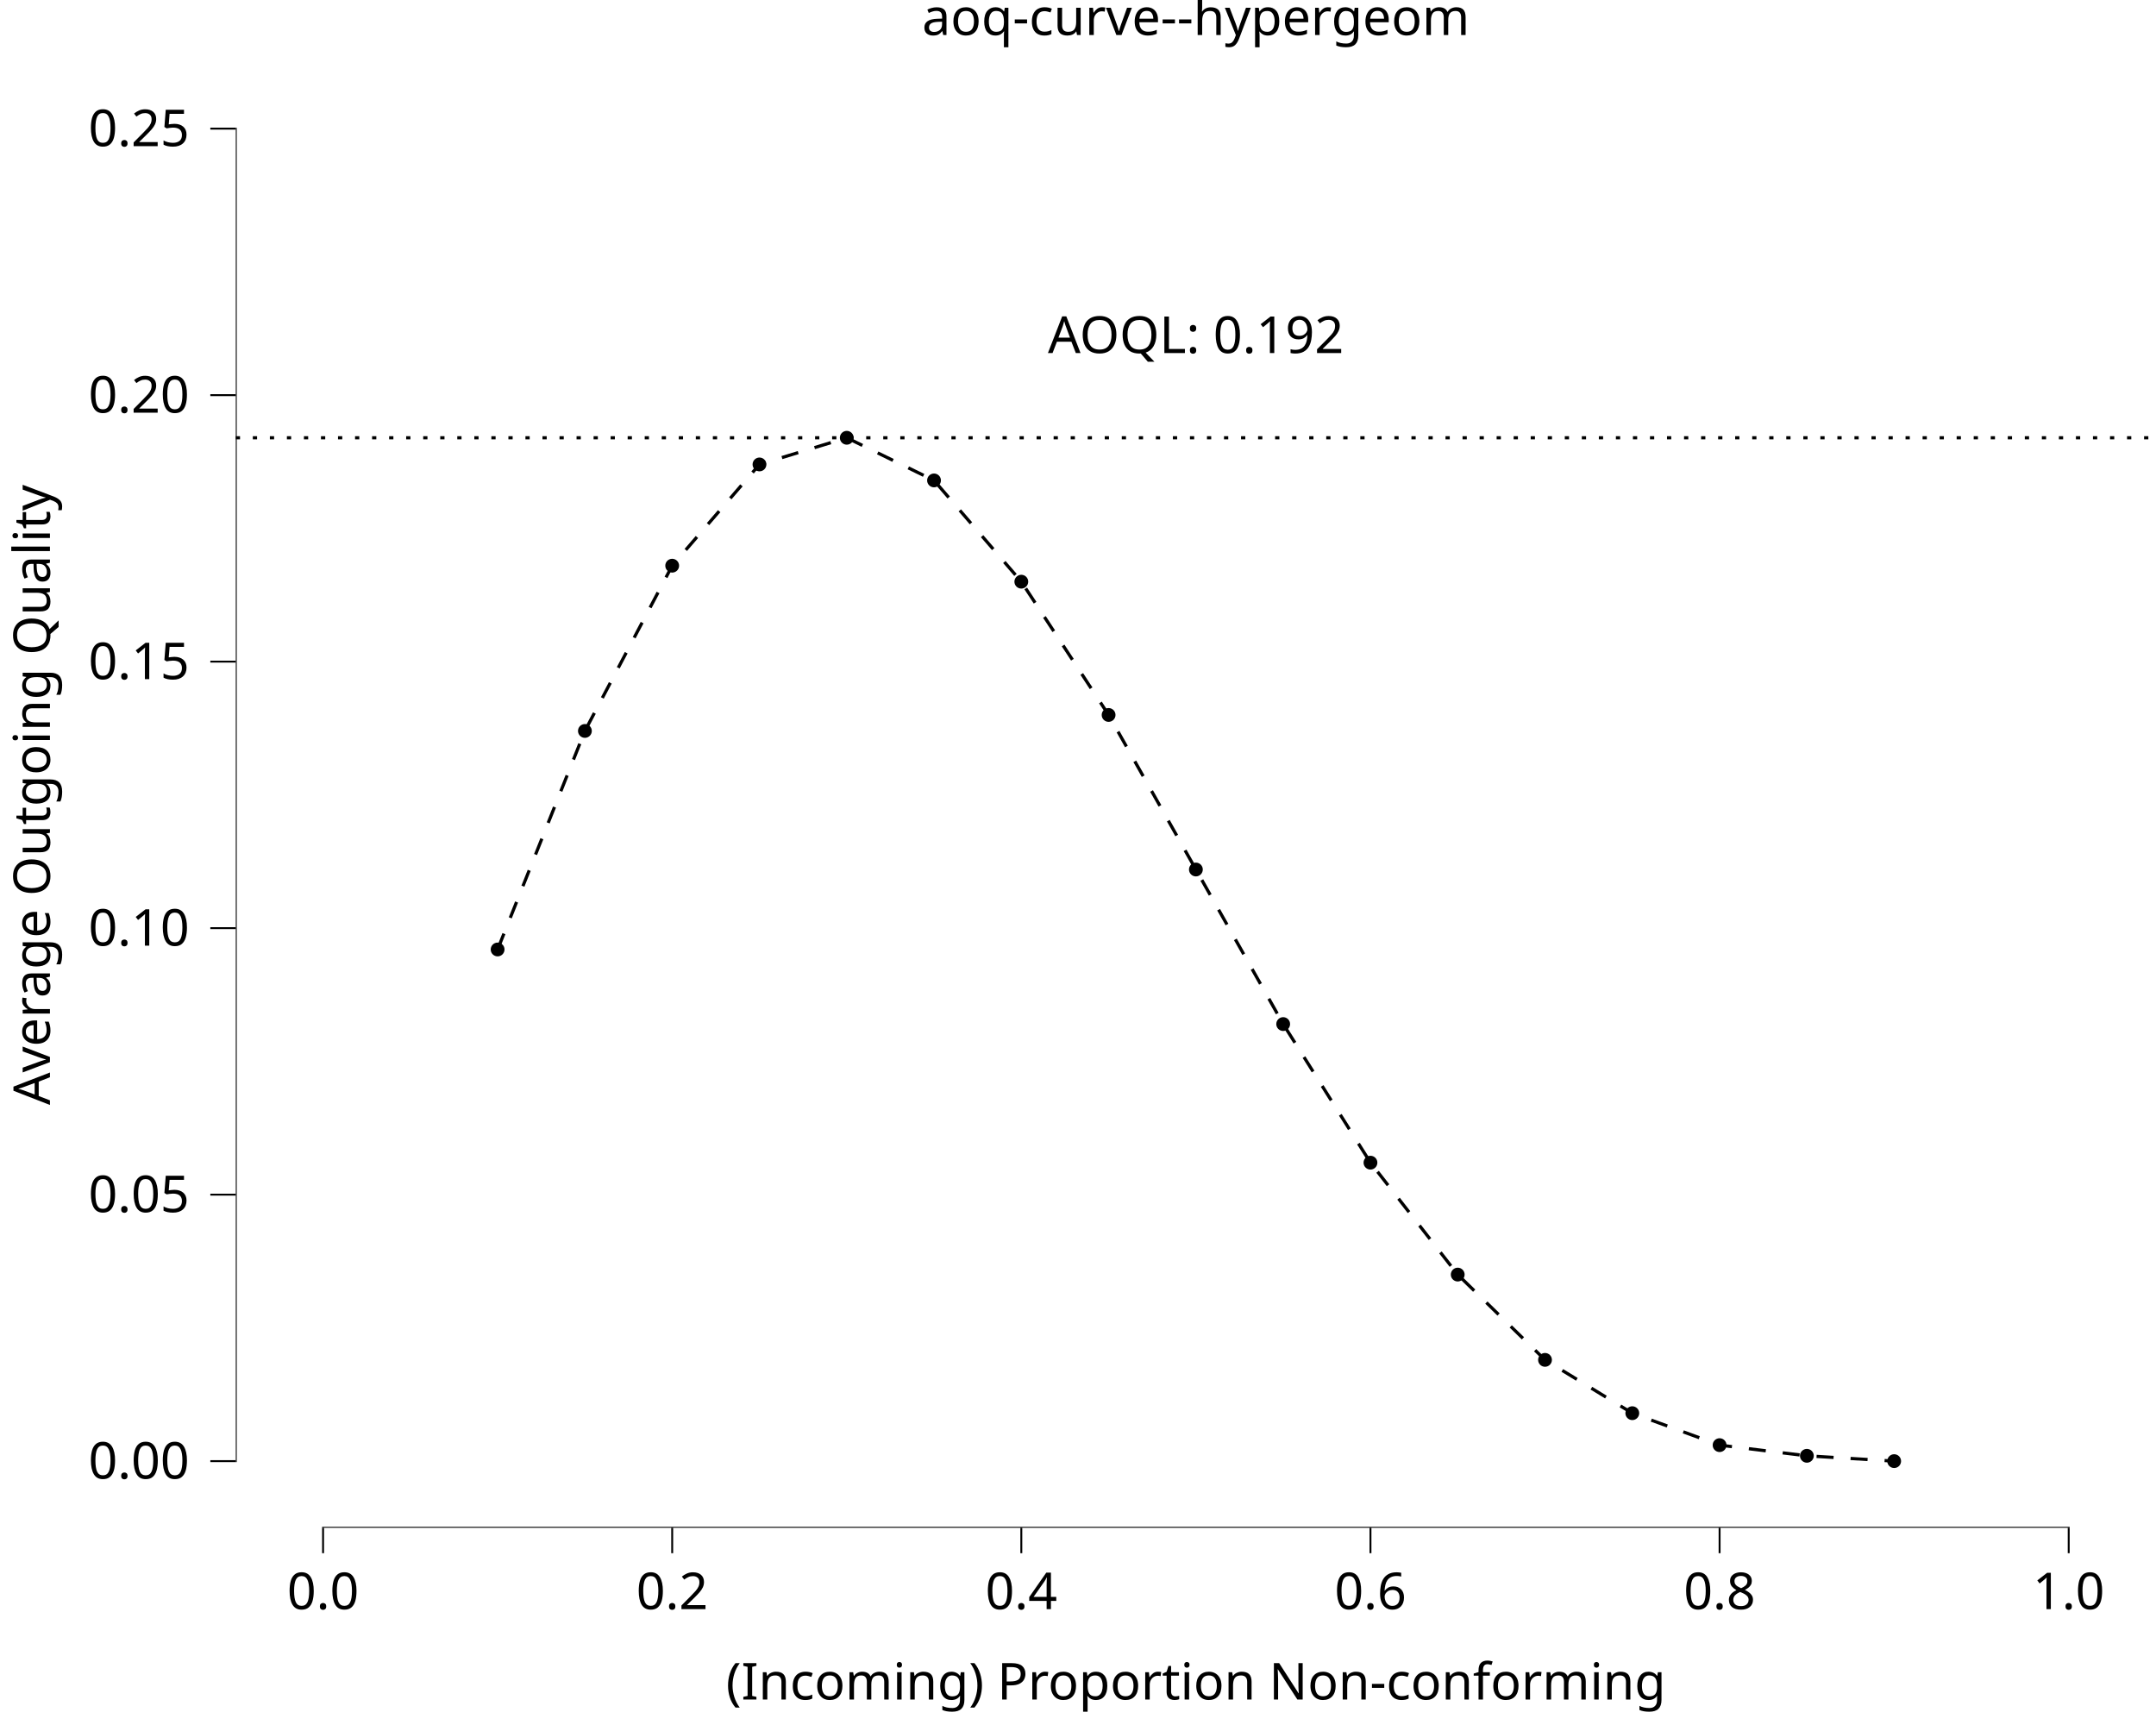
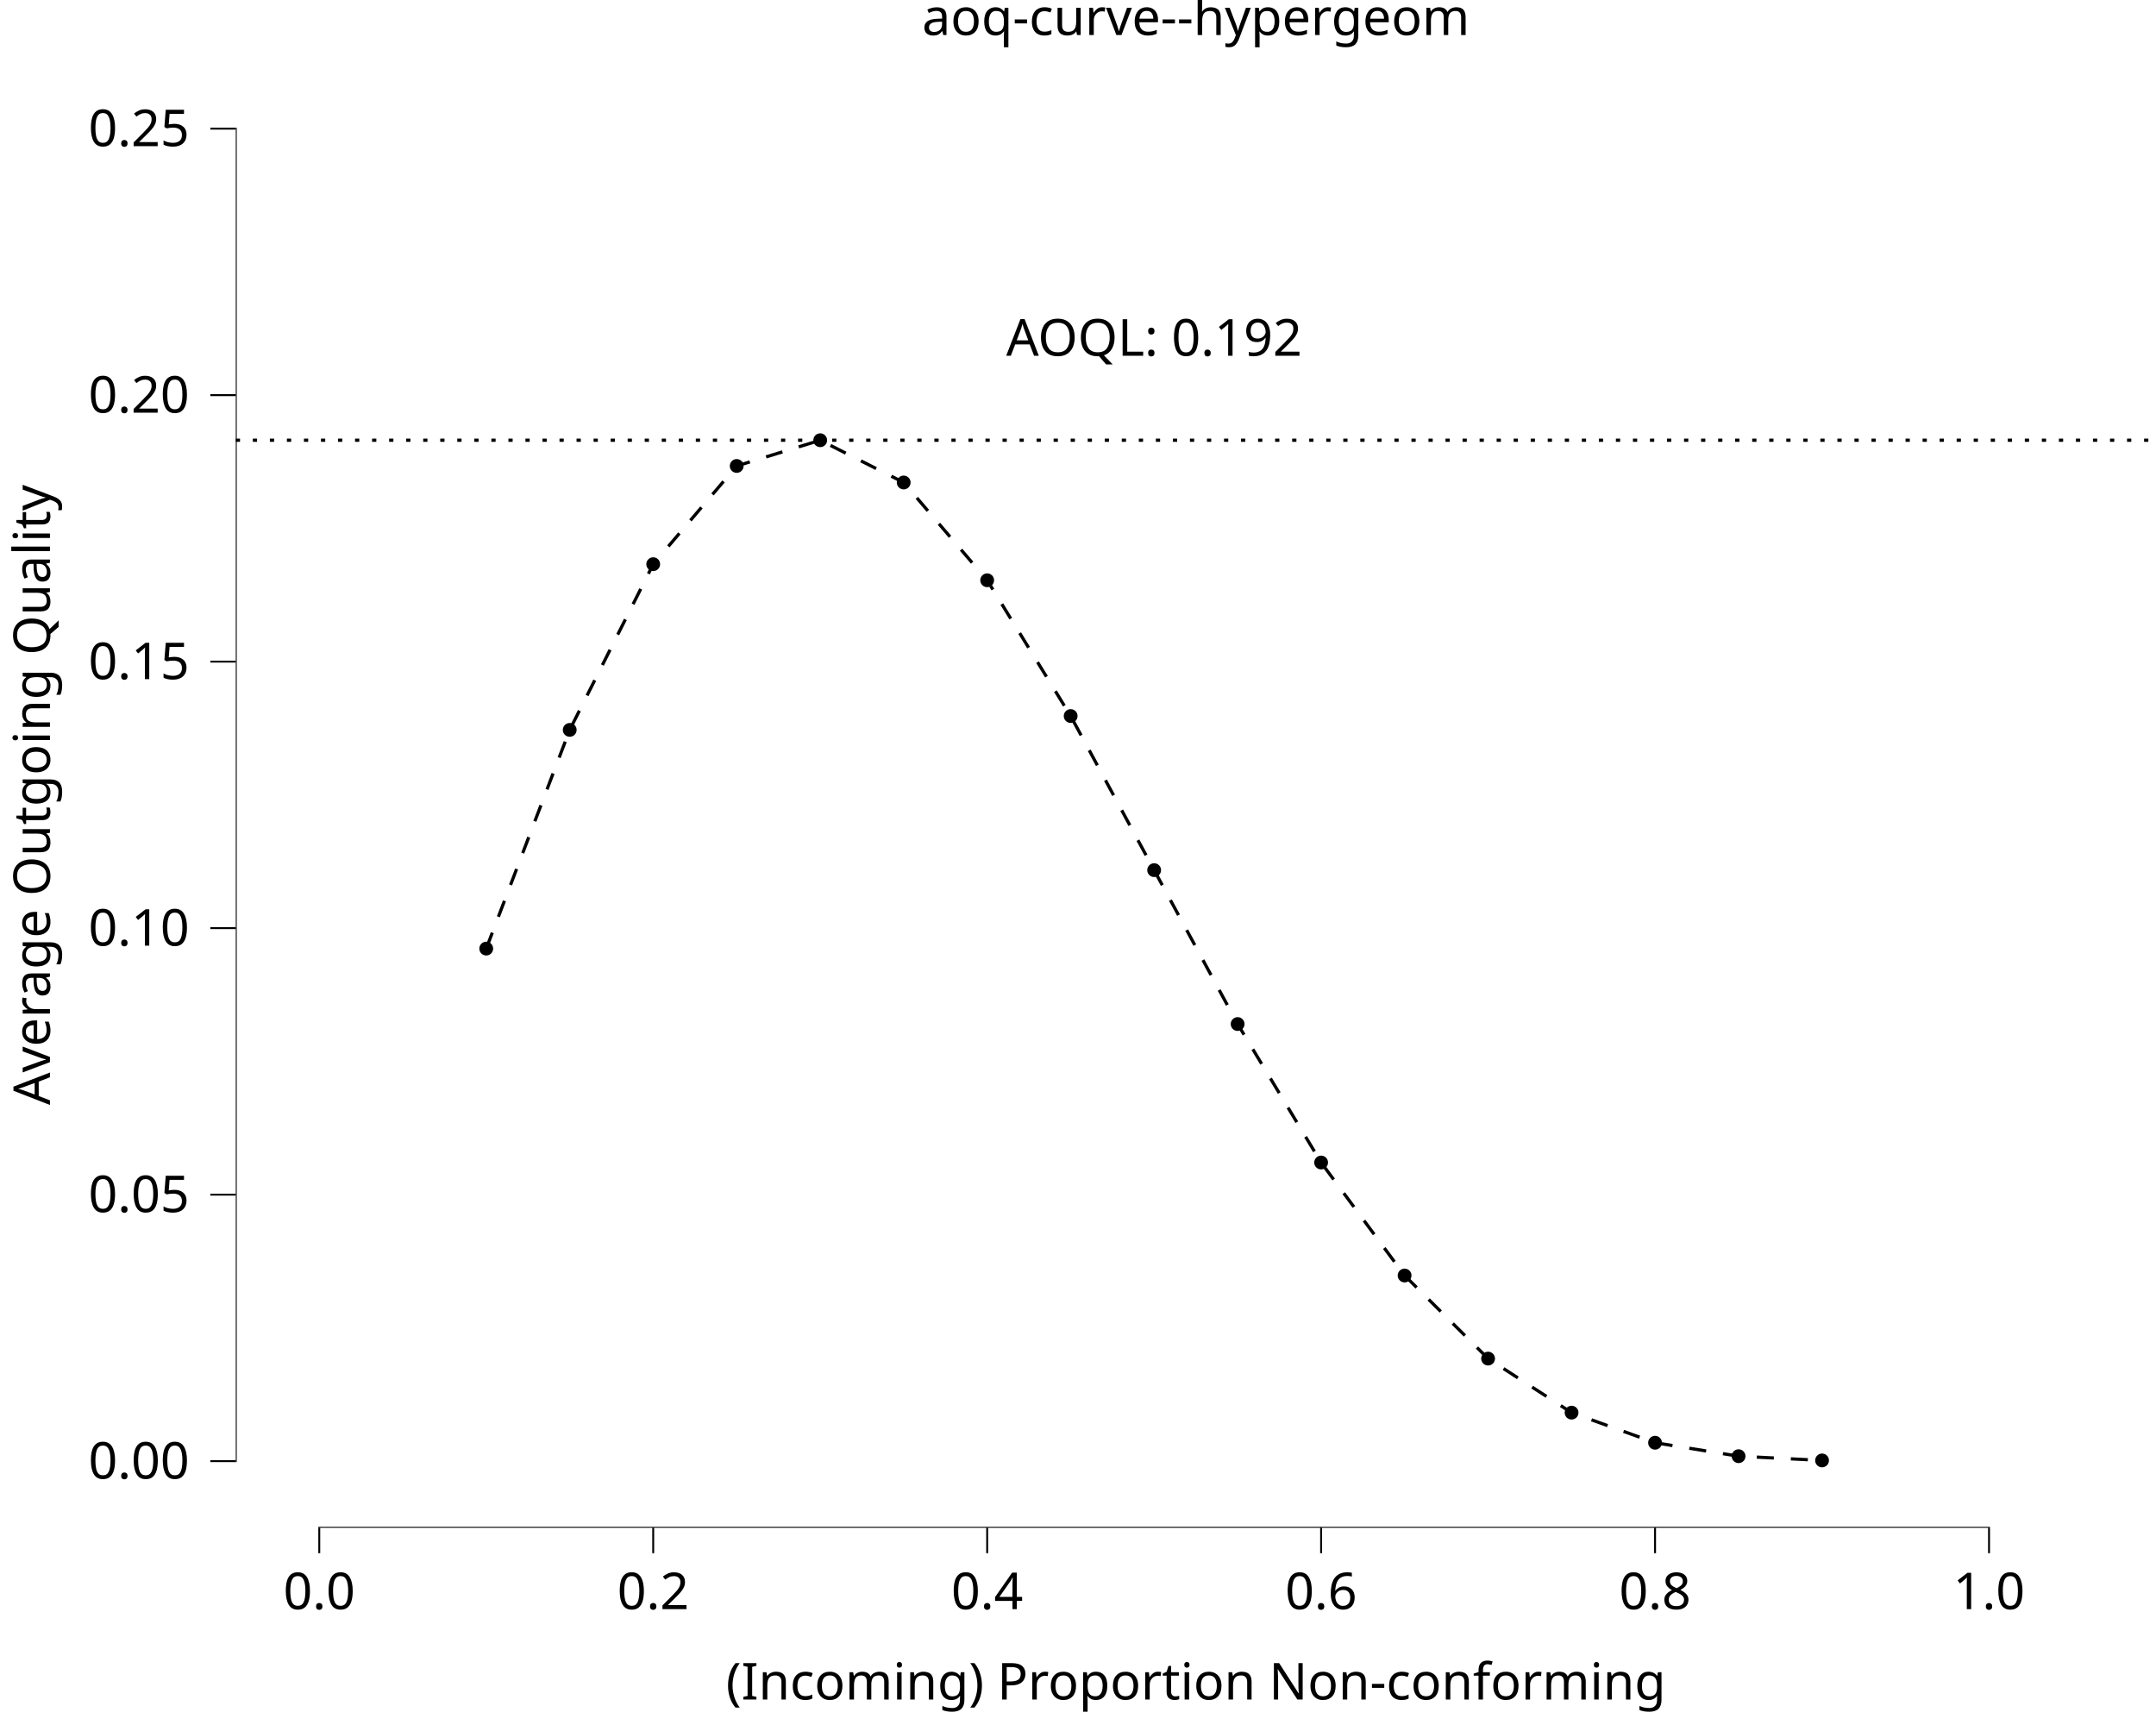
<svg xmlns="http://www.w3.org/2000/svg" class="svglite" data-engine-version="2.0" width="720.00pt" height="576.00pt" viewBox="0 0 720.00 576.00">
  <defs>
    <style type="text/css">
    .svglite line, .svglite polyline, .svglite polygon, .svglite path, .svglite rect, .svglite circle {
      fill: none;
      stroke: #000000;
      stroke-linecap: round;
      stroke-linejoin: round;
      stroke-miterlimit: 10.00;
    }
  </style>
  </defs>
  <rect width="100%" height="100%" style="stroke: none; fill: #FFFFFF;" />
  <defs>
    <clipPath id="cpMC4wMHw3MjAuMDB8MC4wMHw1NzYuMDA=">
      <rect x="0.00" y="0.00" width="720.00" height="576.00" />
    </clipPath>
  </defs>
  <g clip-path="url(#cpMC4wMHw3MjAuMDB8MC4wMHw1NzYuMDA=)">
    <rect x="0.00" y="0.00" width="720.00" height="576.00" style="stroke-width: 10.67; stroke: none;" />
  </g>
  <defs>
    <clipPath id="cpNzguNzR8NzIwLjAwfDIwLjcxfDUxMC4xNA==">
      <rect x="78.74" y="20.71" width="641.26" height="489.43" />
    </clipPath>
  </defs>
  <g clip-path="url(#cpNzguNzR8NzIwLjAwfDIwLjcxfDUxMC4xNA==)">
    <rect x="78.74" y="20.71" width="641.26" height="489.43" style="stroke-width: 10.67; stroke: none;" />
-     <circle cx="166.18" cy="317.04" r="1.95" style="stroke-width: 0.71; fill: #000000;" />
-     <circle cx="195.33" cy="244.07" r="1.95" style="stroke-width: 0.71; fill: #000000;" />
-     <circle cx="224.48" cy="188.89" r="1.95" style="stroke-width: 0.71; fill: #000000;" />
-     <circle cx="253.63" cy="155.08" r="1.95" style="stroke-width: 0.71; fill: #000000;" />
-     <circle cx="282.78" cy="146.18" r="1.95" style="stroke-width: 0.71; fill: #000000;" />
-     <circle cx="311.92" cy="160.42" r="1.95" style="stroke-width: 0.71; fill: #000000;" />
-     <circle cx="341.07" cy="194.23" r="1.95" style="stroke-width: 0.71; fill: #000000;" />
-     <circle cx="370.22" cy="238.73" r="1.95" style="stroke-width: 0.71; fill: #000000;" />
-     <circle cx="399.37" cy="290.34" r="1.95" style="stroke-width: 0.71; fill: #000000;" />
-     <circle cx="428.52" cy="341.95" r="1.95" style="stroke-width: 0.71; fill: #000000;" />
-     <circle cx="457.67" cy="388.23" r="1.95" style="stroke-width: 0.71; fill: #000000;" />
-     <circle cx="486.81" cy="425.60" r="1.95" style="stroke-width: 0.71; fill: #000000;" />
-     <circle cx="515.96" cy="454.08" r="1.95" style="stroke-width: 0.71; fill: #000000;" />
-     <circle cx="545.11" cy="471.88" r="1.95" style="stroke-width: 0.71; fill: #000000;" />
-     <circle cx="574.26" cy="482.55" r="1.95" style="stroke-width: 0.71; fill: #000000;" />
-     <circle cx="603.41" cy="486.11" r="1.95" style="stroke-width: 0.71; fill: #000000;" />
-     <circle cx="632.56" cy="487.89" r="1.95" style="stroke-width: 0.71; fill: #000000;" />
-     <polyline points="166.18,317.04 195.33,244.07 224.48,188.89 253.63,155.08 282.78,146.18 311.92,160.42 341.07,194.23 370.22,238.73 399.37,290.34 428.52,341.95 457.67,388.23 486.81,425.60 515.96,454.08 545.11,471.88 574.26,482.55 603.41,486.11 632.56,487.89 " style="stroke-width: 1.07; stroke-dasharray: 5.69,5.69; stroke-linecap: butt;" />
-     <line x1="78.74" y1="146.18" x2="720.00" y2="146.18" style="stroke-width: 1.07; stroke-dasharray: 1.42,4.27; stroke-linecap: butt;" />
-     <text x="399.37" y="117.88" text-anchor="middle" style="font-size: 17.07px; font-family: sans;" textLength="99.66px" lengthAdjust="spacingAndGlyphs">AOQL: 0.192</text>
-     <line x1="107.57" y1="510.14" x2="691.17" y2="510.14" style="stroke-width: 0.64; stroke-linecap: butt;" />
+     <circle cx="162.38" cy="316.75" r="1.95" style="stroke-width: 0.71; fill: #000000;" />
+     <circle cx="190.26" cy="243.72" r="1.95" style="stroke-width: 0.71; fill: #000000;" />
+     <circle cx="218.14" cy="188.39" r="1.95" style="stroke-width: 0.71; fill: #000000;" />
+     <circle cx="246.02" cy="155.59" r="1.95" style="stroke-width: 0.71; fill: #000000;" />
+     <circle cx="273.91" cy="147.00" r="1.95" style="stroke-width: 0.71; fill: #000000;" />
+     <circle cx="301.79" cy="161.11" r="1.95" style="stroke-width: 0.71; fill: #000000;" />
+     <circle cx="329.67" cy="193.76" r="1.95" style="stroke-width: 0.71; fill: #000000;" />
+     <circle cx="357.55" cy="239.09" r="1.95" style="stroke-width: 0.71; fill: #000000;" />
+     <circle cx="385.43" cy="290.55" r="1.95" style="stroke-width: 0.71; fill: #000000;" />
+     <circle cx="413.31" cy="341.94" r="1.95" style="stroke-width: 0.71; fill: #000000;" />
+     <circle cx="441.19" cy="388.18" r="1.95" style="stroke-width: 0.71; fill: #000000;" />
+     <circle cx="469.07" cy="425.91" r="1.95" style="stroke-width: 0.71; fill: #000000;" />
+     <circle cx="496.95" cy="453.65" r="1.95" style="stroke-width: 0.71; fill: #000000;" />
+     <circle cx="524.83" cy="471.70" r="1.95" style="stroke-width: 0.71; fill: #000000;" />
+     <circle cx="552.71" cy="481.75" r="1.95" style="stroke-width: 0.71; fill: #000000;" />
+     <circle cx="580.60" cy="486.24" r="1.95" style="stroke-width: 0.71; fill: #000000;" />
+     <circle cx="608.48" cy="487.66" r="1.95" style="stroke-width: 0.71; fill: #000000;" />
+     <polyline points="162.38,316.75 190.26,243.72 218.14,188.39 246.02,155.59 273.91,147.00 301.79,161.11 329.67,193.76 357.55,239.09 385.43,290.55 413.31,341.94 441.19,388.18 469.07,425.91 496.95,453.65 524.83,471.70 552.71,481.75 580.60,486.24 608.48,487.66 " style="stroke-width: 1.07; stroke-dasharray: 5.69,5.69; stroke-linecap: butt;" />
+     <line x1="78.74" y1="147.00" x2="720.00" y2="147.00" style="stroke-width: 1.07; stroke-dasharray: 1.42,4.27; stroke-linecap: butt;" />
+     <text x="385.43" y="118.79" text-anchor="middle" style="font-size: 17.07px; font-family: sans;" textLength="99.66px" lengthAdjust="spacingAndGlyphs">AOQL: 0.192</text>
+     <line x1="106.30" y1="510.14" x2="664.56" y2="510.14" style="stroke-width: 0.64; stroke-linecap: butt;" />
    <line x1="78.74" y1="488.21" x2="78.74" y2="42.64" style="stroke-width: 0.64; stroke-linecap: butt;" />
    <rect x="78.74" y="20.71" width="641.26" height="489.43" style="stroke-width: 0.00; stroke: none;" />
  </g>
  <g clip-path="url(#cpMC4wMHw3MjAuMDB8MC4wMHw1NzYuMDA=)">
    <polyline points="78.74,510.14 78.74,20.71 " style="stroke-width: 0.00; stroke: none; stroke-linecap: butt;" />
    <text x="63.26" y="493.74" text-anchor="end" style="font-size: 17.00px; font-family: sans;" textLength="33.09px" lengthAdjust="spacingAndGlyphs">0.00</text>
    <text x="63.26" y="404.75" text-anchor="end" style="font-size: 17.00px; font-family: sans;" textLength="33.09px" lengthAdjust="spacingAndGlyphs">0.05</text>
    <text x="63.26" y="315.77" text-anchor="end" style="font-size: 17.00px; font-family: sans;" textLength="33.09px" lengthAdjust="spacingAndGlyphs">0.10</text>
    <text x="63.26" y="226.78" text-anchor="end" style="font-size: 17.00px; font-family: sans;" textLength="33.09px" lengthAdjust="spacingAndGlyphs">0.15</text>
    <text x="63.26" y="137.79" text-anchor="end" style="font-size: 17.00px; font-family: sans;" textLength="33.09px" lengthAdjust="spacingAndGlyphs">0.20</text>
    <text x="63.26" y="48.80" text-anchor="end" style="font-size: 17.00px; font-family: sans;" textLength="33.09px" lengthAdjust="spacingAndGlyphs">0.25</text>
    <polyline points="70.24,487.89 78.74,487.89 " style="stroke-width: 0.64; stroke-linecap: butt;" />
    <polyline points="70.24,398.91 78.74,398.91 " style="stroke-width: 0.64; stroke-linecap: butt;" />
    <polyline points="70.24,309.92 78.74,309.92 " style="stroke-width: 0.64; stroke-linecap: butt;" />
    <polyline points="70.24,220.93 78.74,220.93 " style="stroke-width: 0.64; stroke-linecap: butt;" />
    <polyline points="70.24,131.94 78.74,131.94 " style="stroke-width: 0.64; stroke-linecap: butt;" />
    <polyline points="70.24,42.95 78.74,42.95 " style="stroke-width: 0.64; stroke-linecap: butt;" />
    <polyline points="78.74,510.14 720.00,510.14 " style="stroke-width: 0.00; stroke: none; stroke-linecap: butt;" />
-     <polyline points="107.89,518.64 107.89,510.14 " style="stroke-width: 0.64; stroke-linecap: butt;" />
-     <polyline points="224.48,518.64 224.48,510.14 " style="stroke-width: 0.64; stroke-linecap: butt;" />
-     <polyline points="341.07,518.64 341.07,510.14 " style="stroke-width: 0.64; stroke-linecap: butt;" />
-     <polyline points="457.67,518.64 457.67,510.14 " style="stroke-width: 0.64; stroke-linecap: butt;" />
-     <polyline points="574.26,518.64 574.26,510.14 " style="stroke-width: 0.64; stroke-linecap: butt;" />
-     <polyline points="690.85,518.64 690.85,510.14 " style="stroke-width: 0.64; stroke-linecap: butt;" />
-     <text x="107.89" y="537.32" text-anchor="middle" style="font-size: 17.00px; font-family: sans;" textLength="23.63px" lengthAdjust="spacingAndGlyphs">0.0</text>
-     <text x="224.48" y="537.32" text-anchor="middle" style="font-size: 17.00px; font-family: sans;" textLength="23.63px" lengthAdjust="spacingAndGlyphs">0.2</text>
-     <text x="341.07" y="537.32" text-anchor="middle" style="font-size: 17.00px; font-family: sans;" textLength="23.63px" lengthAdjust="spacingAndGlyphs">0.4</text>
-     <text x="457.67" y="537.32" text-anchor="middle" style="font-size: 17.00px; font-family: sans;" textLength="23.63px" lengthAdjust="spacingAndGlyphs">0.6</text>
-     <text x="574.26" y="537.32" text-anchor="middle" style="font-size: 17.00px; font-family: sans;" textLength="23.63px" lengthAdjust="spacingAndGlyphs">0.8</text>
-     <text x="690.85" y="537.32" text-anchor="middle" style="font-size: 17.00px; font-family: sans;" textLength="23.63px" lengthAdjust="spacingAndGlyphs">1.0</text>
+     <polyline points="106.62,518.64 106.62,510.14 " style="stroke-width: 0.64; stroke-linecap: butt;" />
+     <polyline points="218.14,518.64 218.14,510.14 " style="stroke-width: 0.64; stroke-linecap: butt;" />
+     <polyline points="329.67,518.64 329.67,510.14 " style="stroke-width: 0.64; stroke-linecap: butt;" />
+     <polyline points="441.19,518.64 441.19,510.14 " style="stroke-width: 0.64; stroke-linecap: butt;" />
+     <polyline points="552.71,518.64 552.71,510.14 " style="stroke-width: 0.64; stroke-linecap: butt;" />
+     <polyline points="664.24,518.64 664.24,510.14 " style="stroke-width: 0.64; stroke-linecap: butt;" />
+     <text x="106.62" y="537.32" text-anchor="middle" style="font-size: 17.00px; font-family: sans;" textLength="23.63px" lengthAdjust="spacingAndGlyphs">0.0</text>
+     <text x="664.24" y="537.32" text-anchor="middle" style="font-size: 17.00px; font-family: sans;" textLength="23.63px" lengthAdjust="spacingAndGlyphs">1.0</text>
+     <text x="329.67" y="537.32" text-anchor="middle" style="font-size: 17.00px; font-family: sans;" textLength="23.63px" lengthAdjust="spacingAndGlyphs">0.4</text>
+     <text x="218.14" y="537.32" text-anchor="middle" style="font-size: 17.00px; font-family: sans;" textLength="23.63px" lengthAdjust="spacingAndGlyphs">0.2</text>
+     <text x="441.19" y="537.32" text-anchor="middle" style="font-size: 17.00px; font-family: sans;" textLength="23.63px" lengthAdjust="spacingAndGlyphs">0.6</text>
+     <text x="552.71" y="537.32" text-anchor="middle" style="font-size: 17.00px; font-family: sans;" textLength="23.63px" lengthAdjust="spacingAndGlyphs">0.8</text>
    <text x="399.37" y="567.49" text-anchor="middle" style="font-size: 17.00px; font-family: sans;" textLength="289.16px" lengthAdjust="spacingAndGlyphs">(Incoming) Proportion Non-conforming</text>
    <text transform="translate(16.68,265.42) rotate(-90)" text-anchor="middle" style="font-size: 17.00px; font-family: sans;" textLength="194.70px" lengthAdjust="spacingAndGlyphs">Average Outgoing Quality</text>
    <text x="399.37" y="11.70" text-anchor="middle" style="font-size: 17.00px; font-family: sans;" textLength="172.00px" lengthAdjust="spacingAndGlyphs">aoq-curve--hypergeom</text>
  </g>
</svg>
